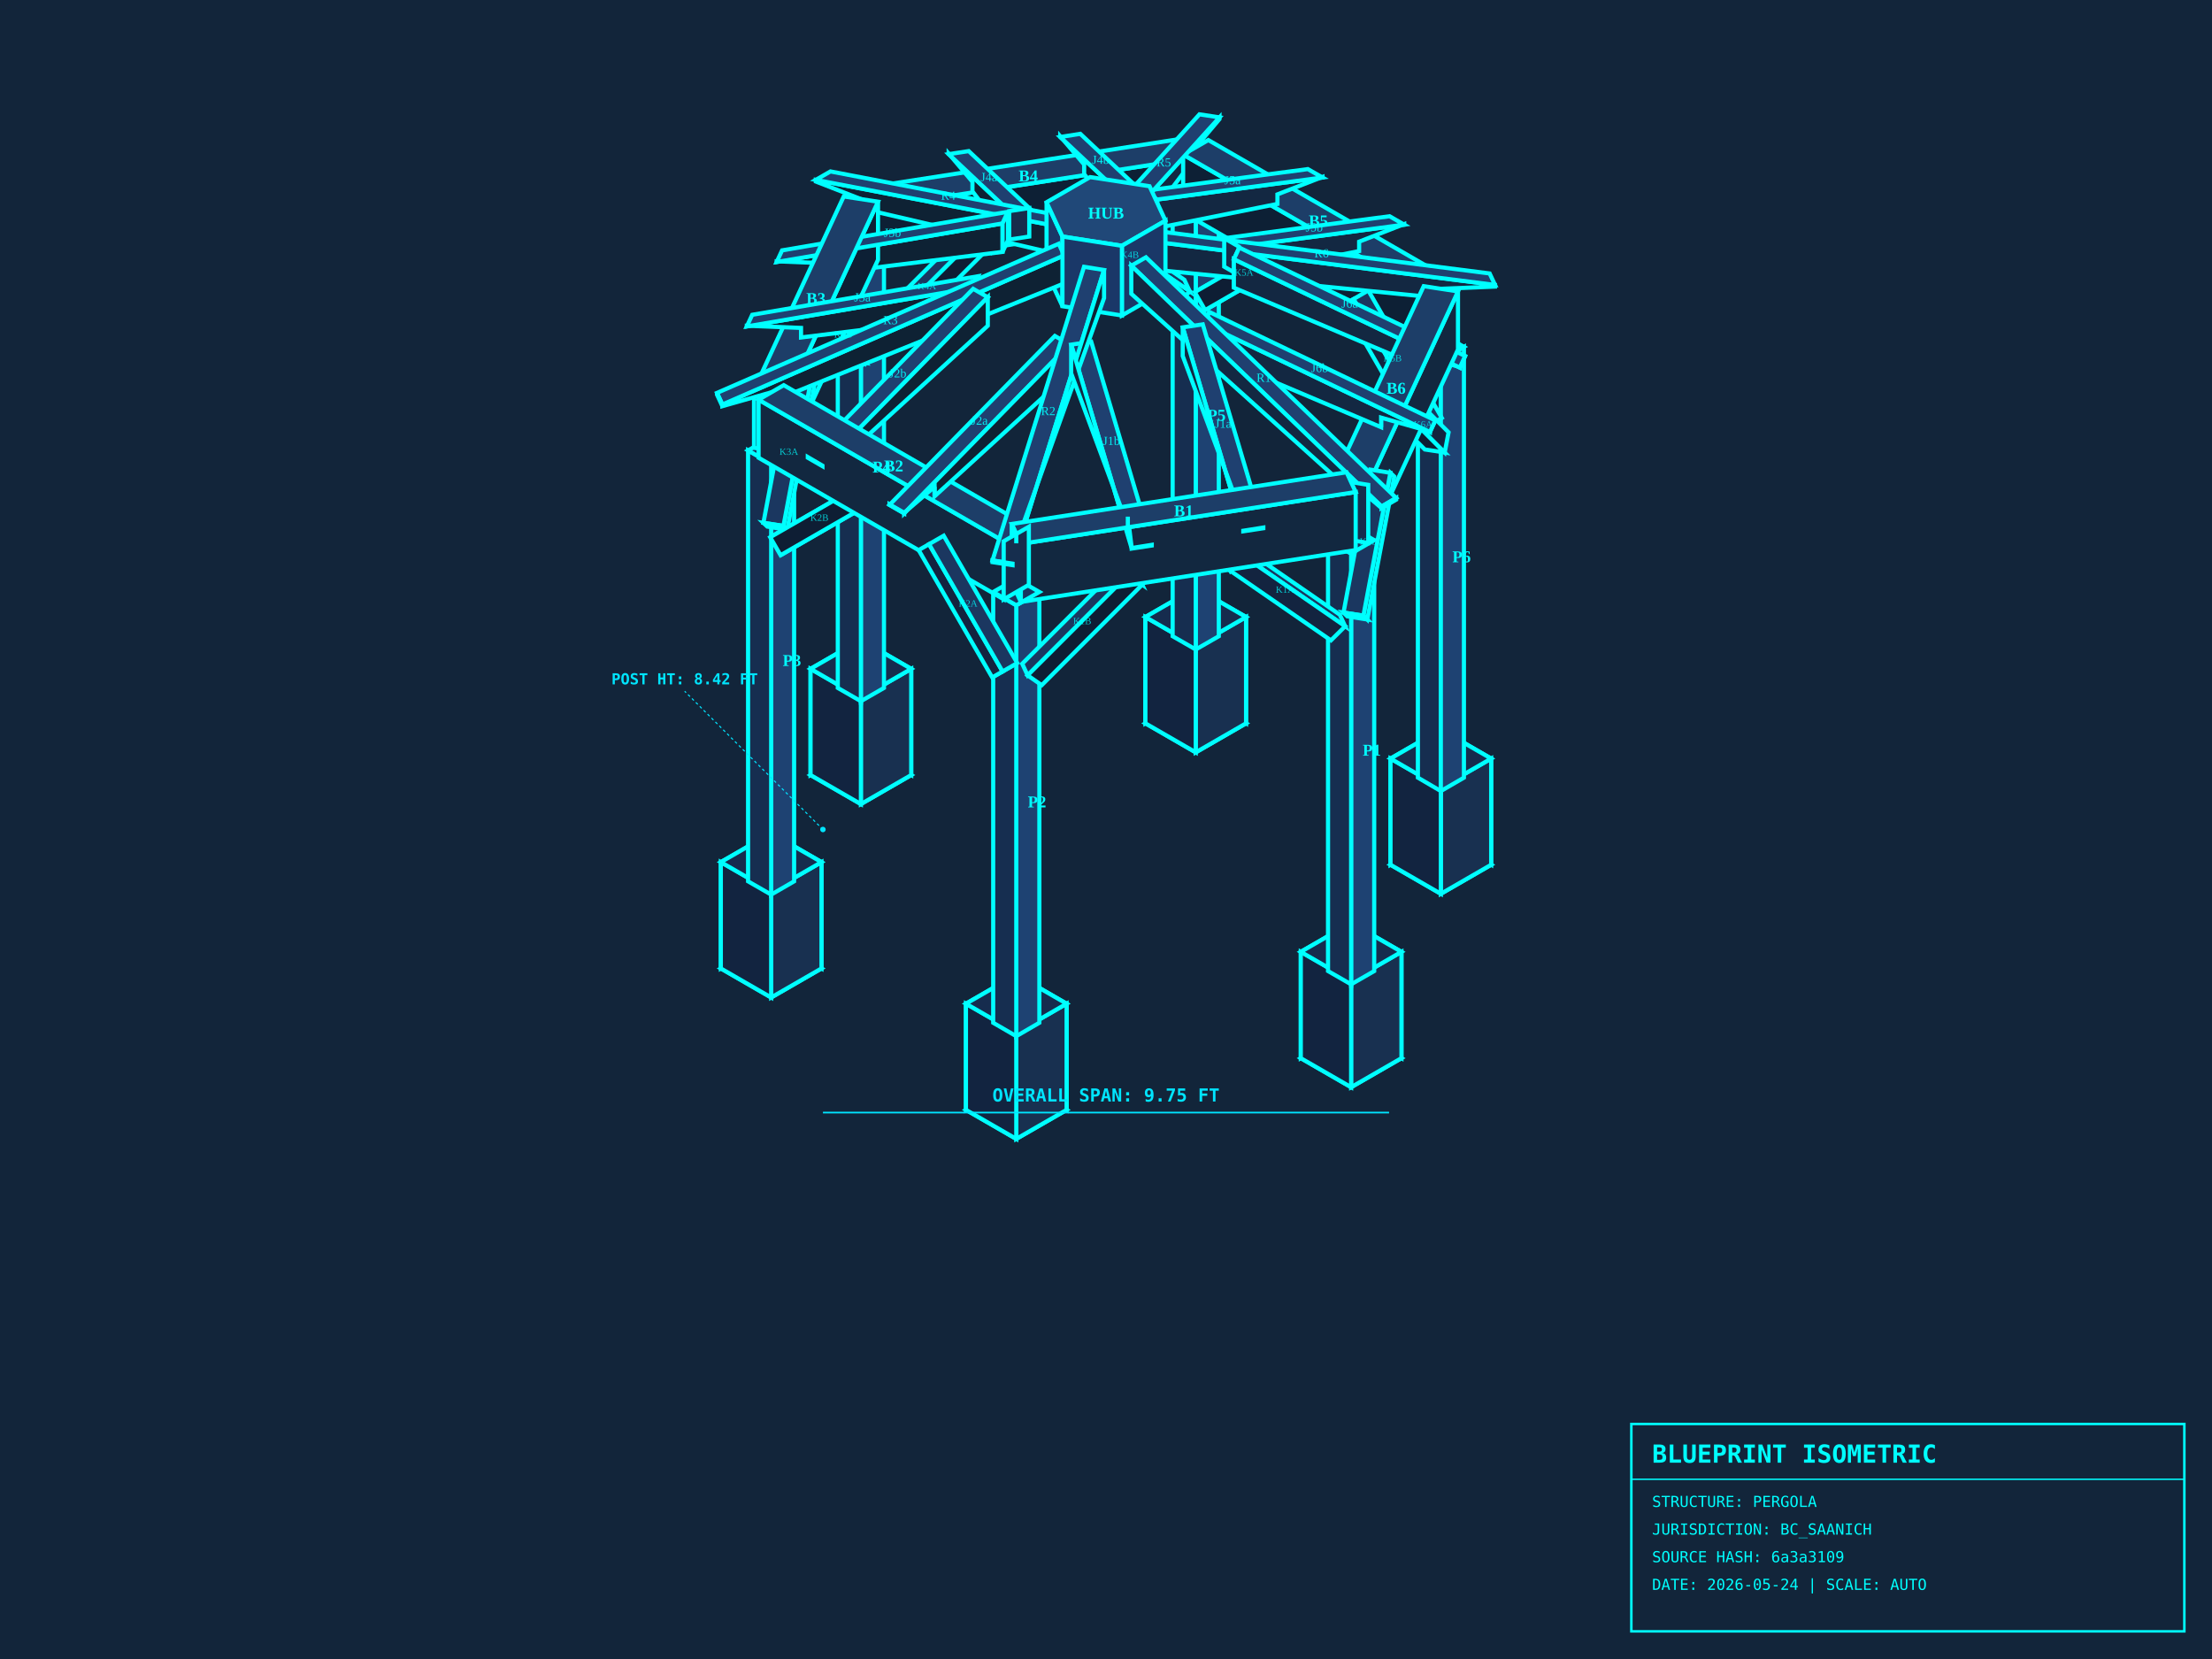
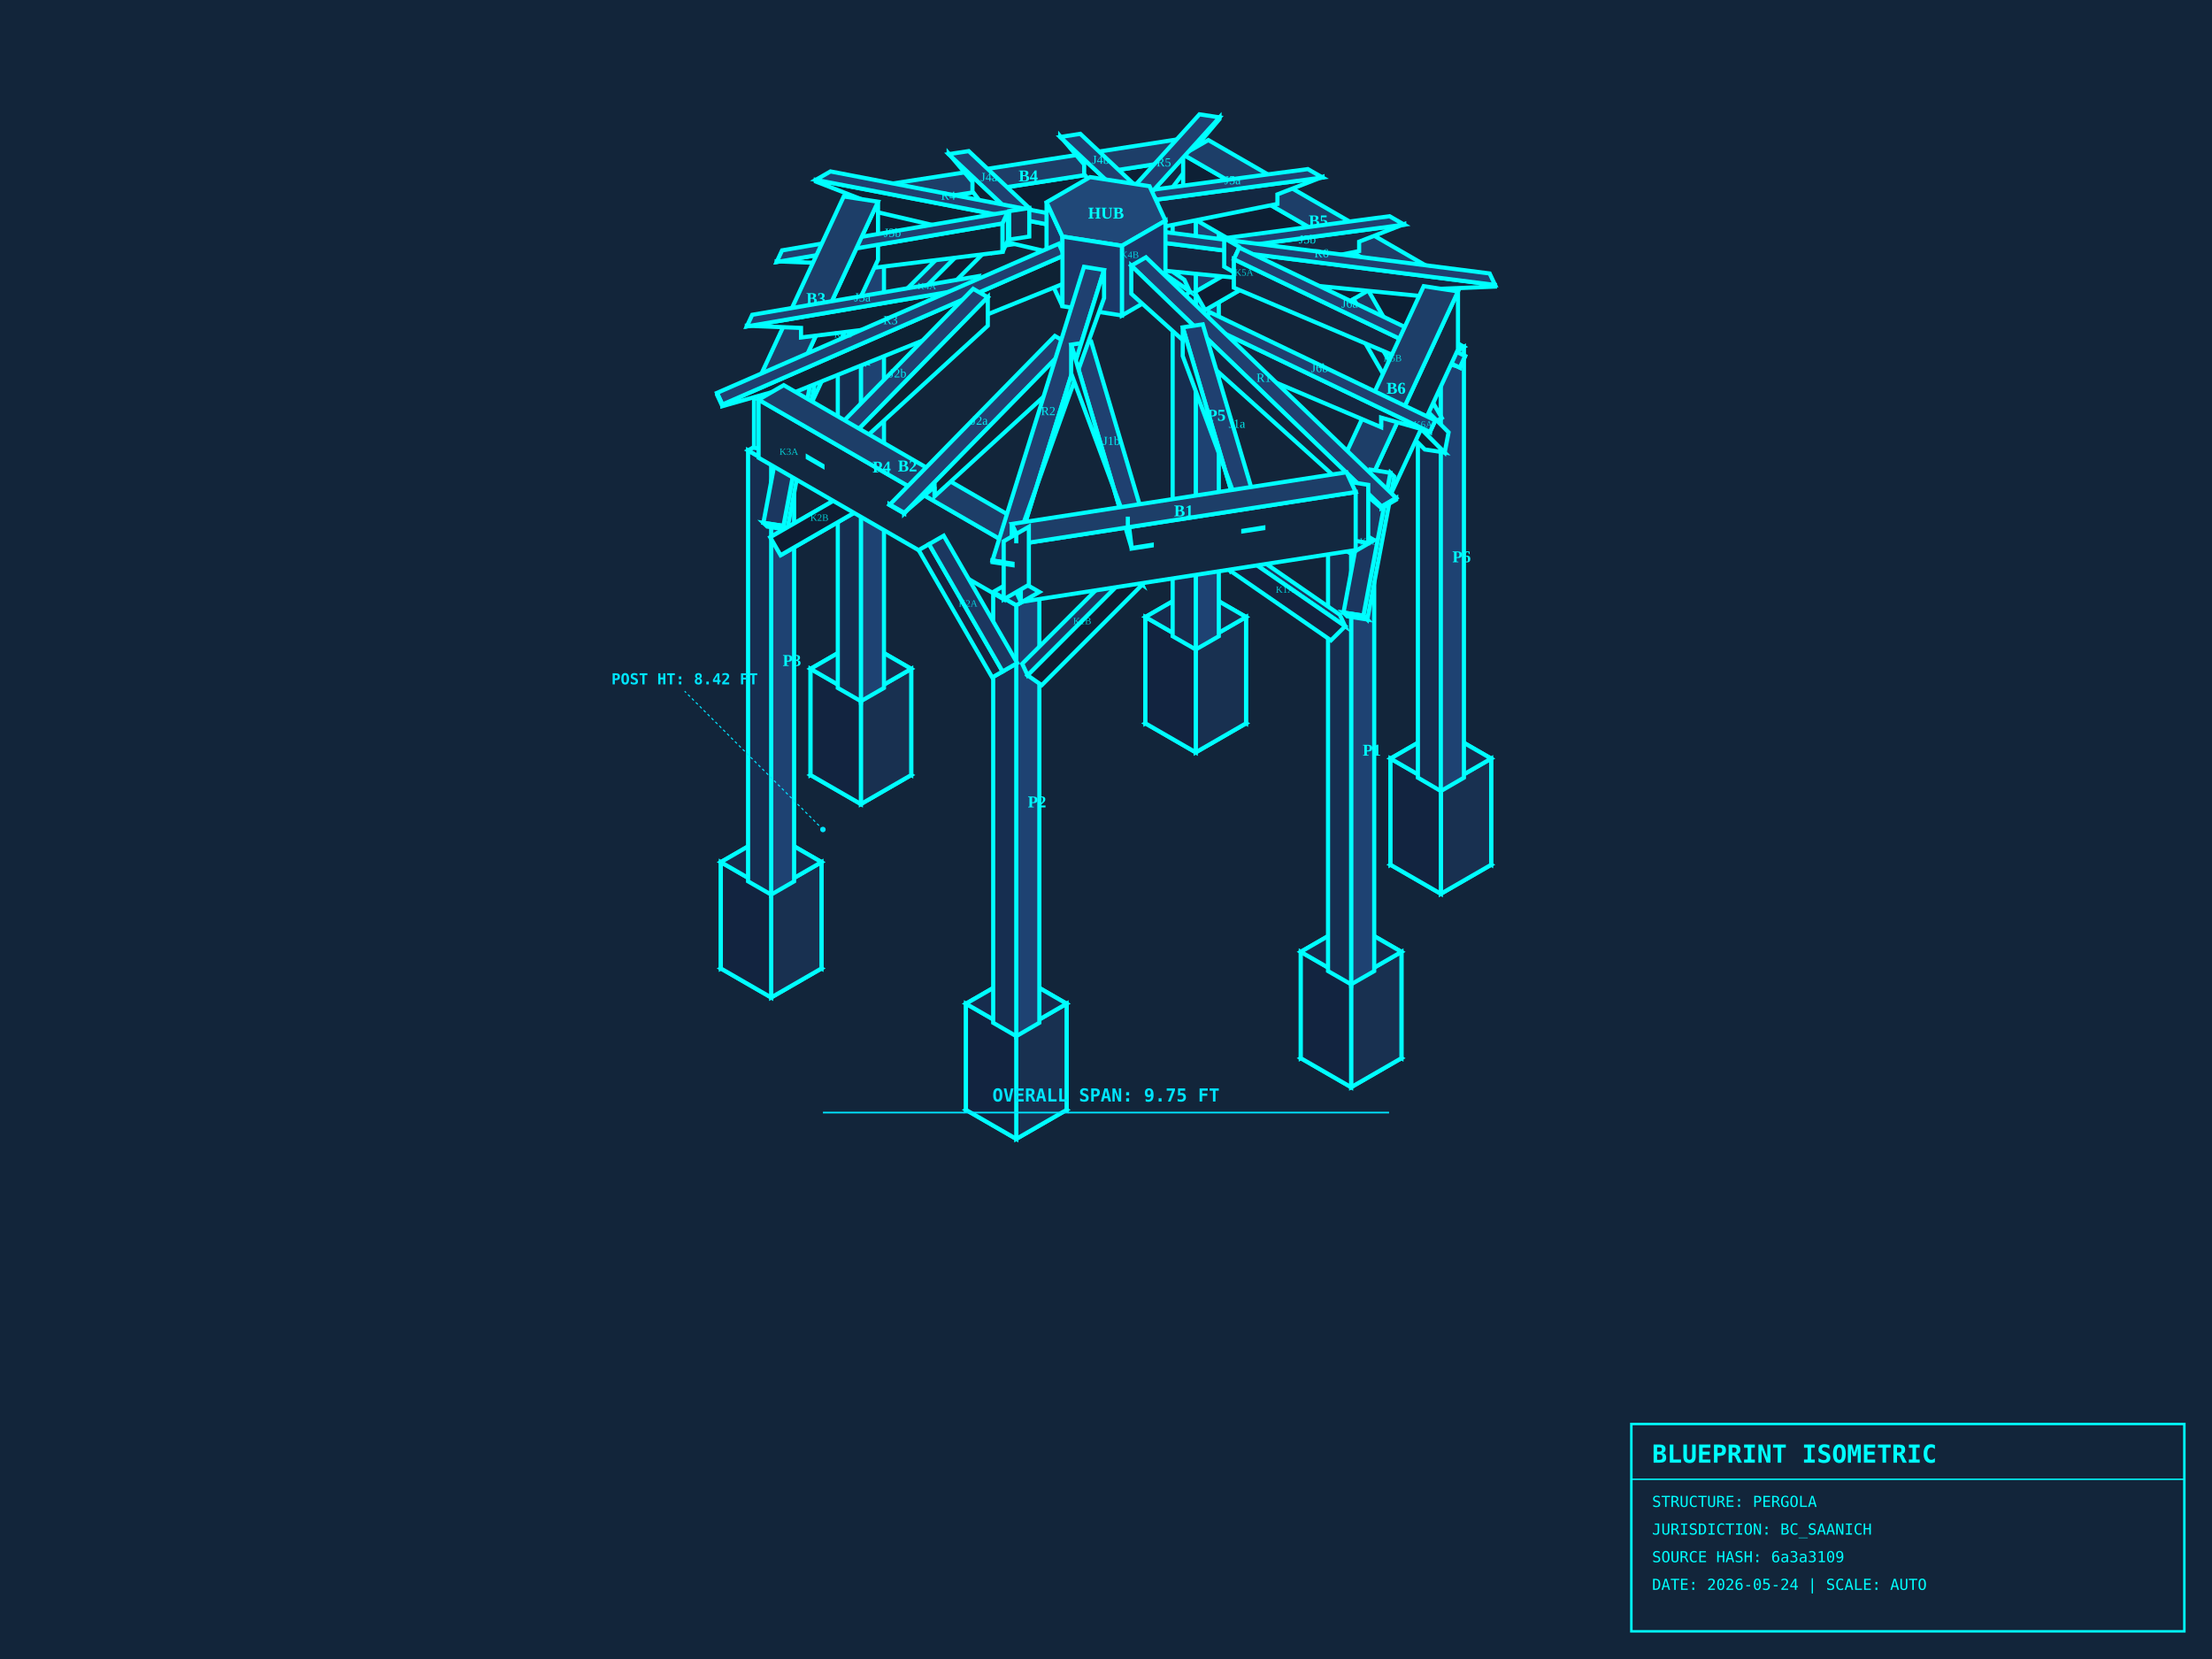
<svg xmlns="http://www.w3.org/2000/svg" viewBox="0 0 1600 1200" width="1600" height="1200">
  <rect width="100%" height="100%" fill="#12253a" />
  <polygon data-role="footing" data-id="FT5" points="864.9,544.2 828.5,523.2 864.9,502.2 901.3,523.2" fill="#162c4e" stroke="#00ffff" stroke-width="3.0" />
  <polygon points="828.5,523.2 828.5,446.3 864.9,425.3 864.9,502.2" fill="#0d1e30" stroke="#00ffff" stroke-width="3.0" />
  <polygon points="901.3,523.2 864.9,502.2 864.9,425.3 901.3,446.3" fill="#0e1e34" stroke="#00ffff" stroke-width="3.0" />
  <polygon points="864.9,544.2 901.3,523.2 901.3,446.3 864.9,467.3" fill="#183050" stroke="#00ffff" stroke-width="3.0" />
  <polygon points="864.9,544.2 864.9,467.3 828.5,446.3 828.5,523.2" fill="#122440" stroke="#00ffff" stroke-width="3.0" />
  <polygon data-role="footing" data-id="FT4" points="622.7,581.6 586.3,560.6 622.7,539.6 659.1,560.6" fill="#162c4e" stroke="#00ffff" stroke-width="3.0" />
  <polygon points="864.9,467.3 901.3,446.3 864.9,425.3 828.5,446.3" fill="#162c4e" stroke="#00ffff" stroke-width="3.0" />
  <polygon points="586.3,560.6 586.3,483.8 622.7,462.8 622.7,539.6" fill="#0d1e30" stroke="#00ffff" stroke-width="3.0" />
  <polygon points="659.1,560.6 622.7,539.6 622.7,462.8 659.1,483.8" fill="#0e1e34" stroke="#00ffff" stroke-width="3.0" />
  <polygon points="622.7,581.6 659.1,560.6 659.1,483.8 622.7,504.8" fill="#183050" stroke="#00ffff" stroke-width="3.0" />
  <polygon points="622.7,581.6 622.7,504.8 586.3,483.8 586.3,560.6" fill="#122440" stroke="#00ffff" stroke-width="3.0" />
  <polygon points="622.7,504.8 659.1,483.8 622.7,462.8 586.3,483.8" fill="#162c4e" stroke="#00ffff" stroke-width="3.0" />
  <polygon data-role="footing" data-id="FT6" points="1042.2,646.5 1005.8,625.5 1042.2,604.5 1078.6,625.5" fill="#162c4e" stroke="#00ffff" stroke-width="3.0" />
  <polygon points="1005.8,625.5 1005.8,548.7 1042.2,527.7 1042.2,604.5" fill="#0d1e30" stroke="#00ffff" stroke-width="3.0" />
  <polygon points="1078.6,625.5 1042.2,604.5 1042.2,527.7 1078.6,548.7" fill="#0e1e34" stroke="#00ffff" stroke-width="3.0" />
  <polygon points="1042.2,646.5 1078.6,625.5 1078.6,548.7 1042.2,569.7" fill="#183050" stroke="#00ffff" stroke-width="3.0" />
  <polygon points="1042.2,646.5 1042.2,569.7 1005.8,548.7 1005.8,625.5" fill="#122440" stroke="#00ffff" stroke-width="3.0" />
  <polygon points="1042.2,569.7 1078.6,548.7 1042.2,527.7 1005.8,548.7" fill="#162c4e" stroke="#00ffff" stroke-width="3.0" />
  <polygon data-role="footing" data-id="FT3" points="557.8,721.5 521.4,700.5 557.8,679.5 594.2,700.5" fill="#162c4e" stroke="#00ffff" stroke-width="3.0" />
  <polygon points="521.4,700.5 521.4,623.6 557.8,602.6 557.8,679.5" fill="#0d1e30" stroke="#00ffff" stroke-width="3.0" />
  <polygon points="594.2,700.5 557.8,679.5 557.8,602.6 594.2,623.6" fill="#0e1e34" stroke="#00ffff" stroke-width="3.0" />
  <polygon points="557.8,721.5 594.2,700.5 594.2,623.6 557.8,644.6" fill="#183050" stroke="#00ffff" stroke-width="3.0" />
  <polygon points="557.8,721.5 557.8,644.6 521.4,623.6 521.4,700.5" fill="#122440" stroke="#00ffff" stroke-width="3.0" />
  <polygon points="557.8,644.6 594.2,623.6 557.8,602.6 521.4,623.6" fill="#162c4e" stroke="#00ffff" stroke-width="3.0" />
  <polygon data-role="footing" data-id="FT1" points="977.3,786.4 940.9,765.4 977.3,744.4 1013.7,765.4" fill="#162c4e" stroke="#00ffff" stroke-width="3.0" />
  <polygon points="940.9,765.4 940.9,688.5 977.3,667.5 977.3,744.4" fill="#0d1e30" stroke="#00ffff" stroke-width="3.0" />
  <polygon points="1013.7,765.4 977.3,744.4 977.3,667.5 1013.7,688.5" fill="#0e1e34" stroke="#00ffff" stroke-width="3.0" />
  <polygon points="977.3,786.4 1013.7,765.4 1013.7,688.5 977.3,709.5" fill="#183050" stroke="#00ffff" stroke-width="3.0" />
  <polygon points="977.3,786.4 977.3,709.5 940.9,688.5 940.9,765.4" fill="#122440" stroke="#00ffff" stroke-width="3.0" />
  <polygon data-role="footing" data-id="FT2" points="735.1,823.8 698.7,802.8 735.1,781.8 771.5,802.8" fill="#162c4e" stroke="#00ffff" stroke-width="3.0" />
  <polygon points="977.3,709.5 1013.7,688.5 977.3,667.5 940.9,688.5" fill="#162c4e" stroke="#00ffff" stroke-width="3.0" />
  <polygon points="698.7,802.8 698.7,726.0 735.1,705.0 735.1,781.8" fill="#0d1e30" stroke="#00ffff" stroke-width="3.0" />
  <polygon points="771.5,802.8 735.1,781.8 735.1,705.0 771.5,726.0" fill="#0e1e34" stroke="#00ffff" stroke-width="3.0" />
  <polygon points="735.1,823.8 771.5,802.8 771.5,726.0 735.1,747.0" fill="#183050" stroke="#00ffff" stroke-width="3.0" />
  <polygon points="735.1,823.8 735.1,747.0 698.7,726.0 698.7,802.8" fill="#122440" stroke="#00ffff" stroke-width="3.0" />
  <polygon points="735.1,747.0 771.5,726.0 735.1,705.0 698.7,726.0" fill="#162c4e" stroke="#00ffff" stroke-width="3.0" />
  <polygon data-role="post" data-id="P5" points="864.9,469.8 881.6,460.2 881.6,148.5 864.9,158.1" fill="#1e4272" stroke="#00ffff" stroke-width="3.0" />
  <polygon points="864.9,469.8 864.9,158.1 848.2,148.5 848.2,460.2" fill="#162e50" stroke="#00ffff" stroke-width="3.0" />
  <polygon data-role="post" data-id="P4" points="622.7,507.2 639.4,497.6 639.4,186.0 622.7,195.6" fill="#1e4272" stroke="#00ffff" stroke-width="3.0" />
  <polygon points="622.7,507.2 622.7,195.6 606.0,186.0 606.0,497.6" fill="#162e50" stroke="#00ffff" stroke-width="3.0" />
  <polygon data-role="brace" data-id="K4B" points="860.6,210.8 856.7,202.4 784.0,152.2 787.9,160.6" fill="#1b3760" stroke="#00ffff" stroke-width="3.0" />
  <polygon points="860.6,210.8 787.9,160.6 777.7,170.8 850.3,221.0" fill="#132440" stroke="#00ffff" stroke-width="3.0" />
  <polygon points="864.9,158.1 881.6,148.5 864.9,138.9 848.2,148.5" fill="#1a3560" stroke="#00ffff" stroke-width="3.0" />
  <polygon data-role="brace" data-id="K5A" points="874.8,205.2 864.2,211.3 917.4,180.6 928.0,174.5" fill="#1b3760" stroke="#00ffff" stroke-width="3.0" />
  <polygon points="882.3,218.2 935.5,187.5 924.9,193.6 871.7,224.3" fill="#0d1f32" stroke="#00ffff" stroke-width="3.0" />
  <polygon points="864.2,211.3 871.7,224.3 924.9,193.6 917.4,180.6" fill="#0e1e34" stroke="#00ffff" stroke-width="3.0" />
  <polygon points="787.9,160.6 784.0,152.2 773.8,162.5 777.7,170.8" fill="#162c4e" stroke="#00ffff" stroke-width="3.0" />
  <polygon data-role="brace" data-id="K4A" points="627.0,237.9 630.9,246.3 703.6,173.6 699.7,165.3" fill="#1b3760" stroke="#00ffff" stroke-width="3.0" />
  <polygon points="630.9,246.3 641.1,253.4 713.8,180.7 703.6,173.6" fill="#0e1e34" stroke="#00ffff" stroke-width="3.0" />
  <polygon points="699.7,165.3 703.6,173.6 713.8,180.7 709.9,172.3" fill="#162c4e" stroke="#00ffff" stroke-width="3.0" />
  <polygon data-role="post" data-id="P6" points="1042.2,572.2 1042.2,260.5 1025.6,250.9 1025.6,562.5" fill="#162e50" stroke="#00ffff" stroke-width="3.0" />
  <polygon points="1042.2,572.2 1058.9,562.5 1058.9,250.9 1042.2,260.5" fill="#1e4272" stroke="#00ffff" stroke-width="3.0" />
  <polygon points="928.0,174.5 917.4,180.6 924.9,193.6 935.5,187.5" fill="#162c4e" stroke="#00ffff" stroke-width="3.0" />
  <polygon data-role="beam" data-id="B4" points="626.0,151.2 626.0,193.2 868.2,155.7 868.2,113.7" fill="#0d2035" stroke="#00ffff" stroke-width="3.0" />
  <polygon points="622.7,195.6 639.4,186.0 622.7,176.4 606.0,186.0" fill="#1a3560" stroke="#00ffff" stroke-width="3.0" />
  <polygon points="619.4,136.8 626.0,151.2 868.2,113.7 861.6,99.3" fill="#1d3e68" stroke="#00ffff" stroke-width="3.0" />
  <polygon points="619.4,136.8 619.4,178.8 626.0,193.2 626.0,151.2" fill="#162e4e" stroke="#00ffff" stroke-width="3.0" />
  <polygon data-role="brace" data-id="K3B" points="625.5,262.4 606.0,242.9 591.5,240.7 611.0,260.2" fill="#0d1f32" stroke="#00ffff" stroke-width="3.0" />
  <polygon points="628.2,247.8 608.8,228.3 606.0,242.9 625.5,262.4" fill="#132440" stroke="#00ffff" stroke-width="3.0" />
  <polygon data-role="rafter" data-id="J4b" points="766.9,98.6 784.2,119.0 784.2,125.9 810.7,160.8 810.7,140.2 766.9,99.1" fill="#0e2234" stroke="#00ffff" stroke-width="3.0" />
  <polygon data-role="rafter" data-id="R5" points="882.1,84.9 815.9,158.0 815.9,178.3 864.9,113.3 864.9,106.5 882.1,86.1" fill="#132842" stroke="#00ffff" stroke-width="3.0" />
  <polygon data-role="brace" data-id="K5B" points="1032.3,308.4 1024.8,312.7 1035.4,306.6 1042.9,302.3" fill="#162c4e" stroke="#00ffff" stroke-width="3.0" />
  <polygon points="979.1,216.3 989.7,210.1 982.2,214.5 971.6,220.6" fill="#162c4e" stroke="#00ffff" stroke-width="3.0" />
  <polygon data-role="beam" data-id="B5" points="855.8,111.8 855.8,153.8 1033.1,256.1 1033.1,214.1" fill="#0d2035" stroke="#00ffff" stroke-width="3.0" />
  <polygon points="1032.3,308.4 979.1,216.3 971.6,220.6 1024.8,312.7" fill="#132440" stroke="#00ffff" stroke-width="3.0" />
  <polygon data-role="rafter" data-id="J4a" points="686.2,111.1 703.4,131.5 703.4,138.4 730.0,173.3 730.0,152.7 686.2,111.5" fill="#0e2234" stroke="#00ffff" stroke-width="3.0" />
  <polygon points="1032.3,308.4 1042.9,302.3 989.7,210.1 979.1,216.3" fill="#1b3760" stroke="#00ffff" stroke-width="3.0" />
  <polygon points="874.0,101.3 855.8,111.8 1033.1,214.1 1051.3,203.6" fill="#1d3e68" stroke="#00ffff" stroke-width="3.0" />
  <polygon points="781.4,96.8 766.9,99.1 810.7,140.2 825.2,138.0" fill="#1f4070" stroke="#00ffff" stroke-width="3.0" />
  <polygon data-role="rafter" data-id="J5a" points="956.6,128.4 837.0,144.3 837.0,164.9 924.0,147.5 924.0,140.6 956.6,128.0" fill="#132842" stroke="#00ffff" stroke-width="3.0" />
  <polygon points="700.7,109.3 686.2,111.5 730.0,152.7 744.5,150.5" fill="#1f4070" stroke="#00ffff" stroke-width="3.0" />
  <polygon points="608.8,228.3 594.3,226.1 591.5,240.7 606.0,242.9" fill="#162c4e" stroke="#00ffff" stroke-width="3.0" />
  <polygon points="956.6,128.4 946.0,122.3 826.4,138.2 837.0,144.3" fill="#1f4070" stroke="#00ffff" stroke-width="3.0" />
  <polygon points="882.1,84.9 867.6,82.7 801.4,155.8 815.9,158.0" fill="#1f4070" stroke="#00ffff" stroke-width="3.0" />
  <polygon data-role="rafter" data-id="R4" points="590.1,131.3 622.7,144.0 622.7,150.7 771.1,185.2 771.1,164.9 590.1,130.1" fill="#0e2234" stroke="#00ffff" stroke-width="3.0" />
  <polygon points="1042.2,260.5 1058.9,250.9 1042.2,241.3 1025.6,250.9" fill="#1a3560" stroke="#00ffff" stroke-width="3.0" />
  <polygon data-role="post" data-id="P3" points="557.8,647.1 574.4,637.5 574.4,325.8 557.8,335.5" fill="#1e4272" stroke="#00ffff" stroke-width="3.0" />
  <polygon points="557.8,647.1 557.8,335.5 541.1,325.8 541.1,637.5" fill="#162e50" stroke="#00ffff" stroke-width="3.0" />
  <polygon data-role="rafter" data-id="J5b" points="1015.7,162.5 896.1,178.4 896.1,199.0 983.1,181.6 983.1,174.8 1015.7,162.1" fill="#132842" stroke="#00ffff" stroke-width="3.0" />
  <polygon points="1051.3,203.6 1033.1,214.1 1033.1,256.1 1051.3,245.6" fill="#162e4e" stroke="#00ffff" stroke-width="3.0" />
  <polygon points="600.7,124.0 590.1,130.1 771.1,164.9 781.7,158.8" fill="#1f4070" stroke="#00ffff" stroke-width="3.0" />
  <polygon data-role="brace" data-id="K6A" points="1045.0,327.3 1025.6,307.8 1011.1,305.6 1030.6,325.1" fill="#0d1f32" stroke="#00ffff" stroke-width="3.0" />
  <polygon points="1047.8,312.7 1028.3,293.2 1025.6,307.8 1045.0,327.3" fill="#132440" stroke="#00ffff" stroke-width="3.0" />
  <polygon data-role="rafter" data-id="J3b" points="561.8,189.0 601.0,190.6 601.0,197.5 725.2,182.2 725.2,161.6 561.8,189.5" fill="#0e2234" stroke="#00ffff" stroke-width="3.0" />
  <polygon data-role="beam" data-id="B3" points="570.2,285.8 570.2,327.8 635.1,187.9 635.1,145.9" fill="#0d2035" stroke="#00ffff" stroke-width="3.0" />
  <polygon points="1015.7,162.5 1005.1,156.4 885.5,172.3 896.1,178.4" fill="#1f4070" stroke="#00ffff" stroke-width="3.0" />
  <polygon points="565.7,181.1 561.8,189.5 725.2,161.6 729.1,153.2" fill="#1f4070" stroke="#00ffff" stroke-width="3.0" />
  <polygon points="825.2,138.0 810.7,140.2 810.7,160.8 825.2,158.6" fill="#172d4c" stroke="#00ffff" stroke-width="3.0" />
  <polygon points="545.4,281.9 570.2,285.8 635.1,145.9 610.3,142.1" fill="#1d3e68" stroke="#00ffff" stroke-width="3.0" />
  <polygon points="837.0,144.3 826.4,138.2 826.4,158.8 837.0,164.9" fill="#172d4c" stroke="#00ffff" stroke-width="3.0" />
  <polygon data-role="brace" data-id="K3A" points="566.7,380.4 569.4,383.2 588.9,279.8 586.2,277.1" fill="#0e1e34" stroke="#00ffff" stroke-width="3.0" />
  <polygon points="552.2,378.2 566.7,380.4 586.2,277.1 571.7,274.8" fill="#1b3760" stroke="#00ffff" stroke-width="3.0" />
  <polygon points="552.2,378.2 555.0,380.9 569.4,383.2 566.7,380.4" fill="#162c4e" stroke="#00ffff" stroke-width="3.0" />
  <polygon points="744.5,150.5 730.0,152.7 730.0,173.3 744.5,171.1" fill="#172d4c" stroke="#00ffff" stroke-width="3.0" />
  <polygon data-role="rafter" data-id="R6" points="1081.4,206.1 834.2,174.7 834.2,195.0 1042.2,215.6 1042.2,208.9 1081.4,207.3" fill="#132842" stroke="#00ffff" stroke-width="3.0" />
  <polygon points="729.1,153.2 725.2,161.6 725.2,182.2 729.1,173.8" fill="#172d4c" stroke="#00ffff" stroke-width="3.0" />
  <polygon points="1028.3,293.2 1013.8,291.0 1011.1,305.6 1025.6,307.8" fill="#162c4e" stroke="#00ffff" stroke-width="3.0" />
  <polygon points="1081.4,206.1 1077.5,197.8 830.3,166.3 834.2,174.7" fill="#1f4070" stroke="#00ffff" stroke-width="3.0" />
  <polygon points="896.1,178.4 885.5,172.3 885.5,192.9 896.1,199.0" fill="#172d4c" stroke="#00ffff" stroke-width="3.0" />
  <polygon data-role="rafter" data-id="J3a" points="540.2,235.6 579.4,237.2 579.4,244.1 703.6,228.8 703.6,208.2 540.2,236.1" fill="#0e2234" stroke="#00ffff" stroke-width="3.0" />
  <polygon data-role="post" data-id="P1" points="977.3,712.0 994.0,702.4 994.0,390.7 977.3,400.4" fill="#1e4272" stroke="#00ffff" stroke-width="3.0" />
  <polygon points="977.3,712.0 977.3,400.4 960.6,390.7 960.6,702.4" fill="#162e50" stroke="#00ffff" stroke-width="3.0" />
  <polygon data-role="rafter" data-id="J6a" points="1020.6,262.4 1020.6,262.4 1020.6,255.5 1020.6,255.5" fill="#132842" stroke="#00ffff" stroke-width="3.0" />
  <polygon points="544.1,227.7 540.2,236.1 703.6,208.2 707.5,199.8" fill="#1f4070" stroke="#00ffff" stroke-width="3.0" />
  <polygon points="892.5,187.5 896.4,179.1 896.4,199.7 892.5,208.1" fill="#172d4c" stroke="#00ffff" stroke-width="3.0" />
  <polygon points="815.9,158.0 801.4,155.8 801.4,176.1 815.9,178.3" fill="#172d4c" stroke="#00ffff" stroke-width="3.0" />
  <polygon points="1055.9,265.9 892.5,187.5 892.5,208.1 1020.6,262.4 1020.6,255.5 1055.9,265.5" fill="#132842" stroke="#00ffff" stroke-width="3.0" />
  <polygon points="1055.9,265.5 1059.8,257.1 1059.8,257.5 1055.9,265.9" fill="#172d4c" stroke="#00ffff" stroke-width="3.0" />
  <polygon points="1055.9,265.9 1059.8,257.5 896.4,179.1 892.5,187.5" fill="#1f4070" stroke="#00ffff" stroke-width="3.0" />
  <polygon points="557.8,335.5 574.4,325.8 557.8,316.2 541.1,325.8" fill="#1a3560" stroke="#00ffff" stroke-width="3.0" />
  <polygon points="781.7,158.8 771.1,164.9 771.1,185.2 781.7,179.1" fill="#172d4c" stroke="#00ffff" stroke-width="3.0" />
  <polygon data-role="brace" data-id="K2B" points="567.7,382.5 557.1,388.6 610.3,357.9 620.9,351.8" fill="#1b3760" stroke="#00ffff" stroke-width="3.0" />
  <polygon points="575.2,395.5 628.4,364.8 617.8,370.9 564.6,401.6" fill="#0d1f32" stroke="#00ffff" stroke-width="3.0" />
  <polygon data-role="beam" data-id="B6" points="1054.6,210.8 989.7,350.7 989.7,392.7 1054.6,252.8" fill="#122840" stroke="#00ffff" stroke-width="3.0" />
  <polygon points="557.1,388.6 564.6,401.6 617.8,370.9 610.3,357.9" fill="#0e1e34" stroke="#00ffff" stroke-width="3.0" />
  <polygon points="834.2,174.7 830.3,166.3 830.3,186.6 834.2,195.0" fill="#172d4c" stroke="#00ffff" stroke-width="3.0" />
  <polygon points="545.4,281.9 545.4,323.9 570.2,327.8 570.2,285.8" fill="#162e4e" stroke="#00ffff" stroke-width="3.0" />
  <polygon points="707.5,199.8 703.6,208.2 703.6,228.8 707.5,220.5" fill="#172d4c" stroke="#00ffff" stroke-width="3.0" />
  <polygon points="1054.6,210.8 1029.8,207.0 964.9,346.8 989.7,350.7" fill="#1d3e68" stroke="#00ffff" stroke-width="3.0" />
  <polygon data-role="rafter" data-id="R3" points="765.8,176.3 769.7,184.7 769.7,205.0 765.8,196.6" fill="#172d4c" stroke="#00ffff" stroke-width="3.0" />
  <polygon points="557.8,290.6 557.8,290.6 557.8,283.8 557.8,283.8" fill="#132842" stroke="#00ffff" stroke-width="3.0" />
  <polygon data-role="brace" data-id="K6B" points="986.2,445.3 989.0,448.1 1008.5,344.7 1005.7,342.0" fill="#0e1e34" stroke="#00ffff" stroke-width="3.0" />
  <polygon data-role="hub" data-id="HUB" points="768.5,221.5 757.0,196.7 757.0,146.3 768.5,171.1" fill="#1a3868" stroke="#00ffff" stroke-width="3.0" />
  <polygon points="522.5,293.8 557.8,283.8 557.8,290.6 769.7,205.0 769.7,184.7 522.5,292.6" fill="#0e2234" stroke="#00ffff" stroke-width="3.0" />
  <polygon points="518.6,284.2 522.5,292.6 769.7,184.7 765.8,176.3" fill="#1f4070" stroke="#00ffff" stroke-width="3.0" />
  <polygon points="971.8,443.1 986.2,445.3 1005.7,342.0 991.2,339.7" fill="#1b3760" stroke="#00ffff" stroke-width="3.0" />
  <polygon points="971.8,443.1 974.5,445.8 989.0,448.1 986.2,445.3" fill="#162c4e" stroke="#00ffff" stroke-width="3.0" />
  <polygon points="518.6,285.4 522.5,293.8 522.5,292.6 518.6,284.2" fill="#172d4c" stroke="#00ffff" stroke-width="3.0" />
  <polygon data-role="post" data-id="P2" points="735.1,749.5 751.8,739.8 751.8,428.2 735.1,437.8" fill="#1e4272" stroke="#00ffff" stroke-width="3.0" />
  <polygon points="735.1,749.5 735.1,437.8 718.4,428.2 718.4,739.8" fill="#162e50" stroke="#00ffff" stroke-width="3.0" />
  <polygon points="843.0,159.6 811.5,177.8 768.5,171.1 757.0,146.3 788.5,128.1 831.5,134.7" fill="#204878" stroke="#00ffff" stroke-width="3.0" />
  <polygon points="843.0,210.0 811.5,228.2 811.5,177.8 843.0,159.6" fill="#1a3868" stroke="#00ffff" stroke-width="3.0" />
  <polygon points="620.9,351.8 610.3,357.9 617.8,370.9 628.4,364.8" fill="#162c4e" stroke="#00ffff" stroke-width="3.0" />
  <polygon data-role="rafter" data-id="J6b" points="999.0,309.0 999.0,309.0 999.0,302.1 999.0,302.1" fill="#132842" stroke="#00ffff" stroke-width="3.0" />
  <polygon points="811.5,228.2 768.5,221.5 768.5,171.1 811.5,177.8" fill="#1a3868" stroke="#00ffff" stroke-width="3.0" />
  <polygon points="870.9,234.1 874.8,225.7 874.8,246.3 870.9,254.7" fill="#172d4c" stroke="#00ffff" stroke-width="3.0" />
  <polygon points="1034.3,312.5 870.9,234.1 870.9,254.7 999.0,309.0 999.0,302.1 1034.3,312.1" fill="#132842" stroke="#00ffff" stroke-width="3.0" />
  <polygon points="1034.3,312.1 1038.2,303.7 1038.2,304.1 1034.3,312.5" fill="#172d4c" stroke="#00ffff" stroke-width="3.0" />
  <polygon points="1034.3,312.5 1038.2,304.1 874.8,225.7 870.9,234.1" fill="#1f4070" stroke="#00ffff" stroke-width="3.0" />
  <polygon data-role="rafter" data-id="J2b" points="584.3,331.1 594.9,337.2 714.5,215.0 703.9,208.9" fill="#1f4070" stroke="#00ffff" stroke-width="3.0" />
  <polygon points="594.9,336.8 616.9,318.0 616.9,324.8 714.5,235.6 714.5,215.0 594.9,337.2" fill="#0e2234" stroke="#00ffff" stroke-width="3.0" />
  <polygon points="616.9,324.8 616.9,324.8 616.9,318.0 616.9,318.0" fill="#132842" stroke="#00ffff" stroke-width="3.0" />
  <polygon data-role="brace" data-id="K1A" points="973.0,453.0 969.1,444.6 896.4,394.4 900.3,402.8" fill="#1b3760" stroke="#00ffff" stroke-width="3.0" />
  <polygon points="973.0,453.0 900.3,402.8 890.1,413.0 962.7,463.2" fill="#132440" stroke="#00ffff" stroke-width="3.0" />
  <polygon points="977.3,400.4 994.0,390.7 977.3,381.1 960.6,390.7" fill="#1a3560" stroke="#00ffff" stroke-width="3.0" />
  <polygon data-role="brace" data-id="K2A" points="725.2,485.7 717.7,490.0 728.3,483.9 735.8,479.6" fill="#162c4e" stroke="#00ffff" stroke-width="3.0" />
  <polygon points="672.0,393.6 682.6,387.5 675.1,391.8 664.5,397.9" fill="#162c4e" stroke="#00ffff" stroke-width="3.0" />
  <polygon data-role="beam" data-id="B2" points="726.0,391.5 548.7,289.1 548.7,331.1 726.0,433.5" fill="#122840" stroke="#00ffff" stroke-width="3.0" />
  <polygon data-role="rafter" data-id="R1" points="999.3,366.4 1009.9,360.2 828.9,186.1 818.3,192.2" fill="#1f4070" stroke="#00ffff" stroke-width="3.0" />
  <polygon points="725.2,485.7 672.0,393.6 664.5,397.9 717.7,490.0" fill="#132440" stroke="#00ffff" stroke-width="3.0" />
  <polygon points="725.2,485.7 735.8,479.6 682.6,387.5 672.0,393.6" fill="#1b3760" stroke="#00ffff" stroke-width="3.0" />
  <polygon points="584.3,330.6 594.9,336.8 594.9,337.2 584.3,331.1" fill="#172d4c" stroke="#00ffff" stroke-width="3.0" />
  <polygon points="726.0,391.5 744.2,381.0 566.9,278.6 548.7,289.1" fill="#1d3e68" stroke="#00ffff" stroke-width="3.0" />
  <polygon points="999.3,366.4 818.3,192.2 818.3,212.5 977.3,355.5 977.3,348.7 999.3,367.5" fill="#132842" stroke="#00ffff" stroke-width="3.0" />
  <polygon points="989.7,350.7 964.9,346.8 964.9,388.8 989.7,392.7" fill="#162e4e" stroke="#00ffff" stroke-width="3.0" />
  <polygon points="900.3,402.8 896.4,394.4 886.2,404.7 890.1,413.0" fill="#162c4e" stroke="#00ffff" stroke-width="3.0" />
  <polygon data-role="brace" data-id="K1B" points="739.4,480.1 743.3,488.5 816.0,415.8 812.1,407.5" fill="#1b3760" stroke="#00ffff" stroke-width="3.0" />
  <polygon points="743.3,488.5 753.5,495.6 826.2,422.9 816.0,415.8" fill="#0e1e34" stroke="#00ffff" stroke-width="3.0" />
  <polygon data-role="rafter" data-id="J2a" points="643.4,365.2 654.0,371.3 773.6,249.1 763.0,243.0" fill="#1f4070" stroke="#00ffff" stroke-width="3.0" />
  <polygon points="977.3,355.5 977.3,355.5 977.3,348.7 977.3,348.7" fill="#132842" stroke="#00ffff" stroke-width="3.0" />
  <polygon points="654.0,370.9 676.0,352.1 676.0,359.0 773.6,269.8 773.6,249.1 654.0,371.3" fill="#0e2234" stroke="#00ffff" stroke-width="3.0" />
  <polygon data-role="rafter" data-id="J1a" points="899.3,384.3 913.8,382.1 870.0,234.6 855.5,236.8" fill="#1f4070" stroke="#00ffff" stroke-width="3.0" />
  <polygon points="676.0,359.0 676.0,359.0 676.0,352.1 676.0,352.1" fill="#132842" stroke="#00ffff" stroke-width="3.0" />
  <polygon points="899.3,384.3 855.5,236.8 855.5,257.5 896.6,368.1 896.6,361.2 899.3,383.9" fill="#132842" stroke="#00ffff" stroke-width="3.0" />
  <polygon points="812.1,407.5 816.0,415.8 826.2,422.9 822.3,414.6" fill="#162c4e" stroke="#00ffff" stroke-width="3.0" />
  <polygon data-role="rafter" data-id="R2" points="717.9,405.4 732.4,407.7 798.6,195.3 784.1,193.0" fill="#1f4070" stroke="#00ffff" stroke-width="3.0" />
  <polygon points="896.6,368.1 896.6,368.1 896.6,361.2 896.6,361.2" fill="#132842" stroke="#00ffff" stroke-width="3.0" />
  <polygon data-role="rafter" data-id="J1b" points="818.6,396.8 833.1,394.6 789.3,247.1 774.8,249.3" fill="#1f4070" stroke="#00ffff" stroke-width="3.0" />
  <polygon points="732.4,408.8 735.1,386.2 735.1,393.0 798.6,215.6 798.6,195.3 732.4,407.7" fill="#0e2234" stroke="#00ffff" stroke-width="3.0" />
  <polygon data-role="beam" data-id="B1" points="980.6,355.9 738.4,393.4 738.4,435.4 980.6,397.9" fill="#122840" stroke="#00ffff" stroke-width="3.0" />
  <polygon points="818.6,396.8 774.8,249.3 774.8,270.0 815.8,380.6 815.8,373.7 818.6,396.4" fill="#132842" stroke="#00ffff" stroke-width="3.0" />
  <polygon points="735.1,437.8 751.8,428.2 735.1,418.6 718.4,428.2" fill="#1a3560" stroke="#00ffff" stroke-width="3.0" />
  <polygon points="999.3,367.5 1009.9,361.4 1009.9,360.2 999.3,366.4" fill="#172d4c" stroke="#00ffff" stroke-width="3.0" />
  <polygon points="980.6,355.9 974.0,341.6 731.8,379.0 738.4,393.4" fill="#1d3e68" stroke="#00ffff" stroke-width="3.0" />
  <polygon points="643.4,364.8 654.0,370.9 654.0,371.3 643.4,365.2" fill="#172d4c" stroke="#00ffff" stroke-width="3.0" />
  <polygon points="815.8,380.6 815.8,380.6 815.8,373.7 815.8,373.7" fill="#132842" stroke="#00ffff" stroke-width="3.0" />
  <polygon points="738.4,393.4 731.8,379.0 731.8,421.0 738.4,435.4" fill="#162e4e" stroke="#00ffff" stroke-width="3.0" />
  <polygon points="726.0,391.5 726.0,433.5 744.2,423.0 744.2,381.0" fill="#162e4e" stroke="#00ffff" stroke-width="3.0" />
  <polygon points="899.3,383.9 913.8,381.6 913.8,382.1 899.3,384.3" fill="#172d4c" stroke="#00ffff" stroke-width="3.0" />
  <polygon points="735.1,393.0 735.1,393.0 735.1,386.2 735.1,386.2" fill="#132842" stroke="#00ffff" stroke-width="3.0" />
  <polygon points="818.6,396.4 833.1,394.1 833.1,394.6 818.6,396.8" fill="#172d4c" stroke="#00ffff" stroke-width="3.0" />
  <polygon points="717.9,406.6 732.4,408.8 732.4,407.7 717.9,405.4" fill="#172d4c" stroke="#00ffff" stroke-width="3.0" />
  <g id="annotation-labels-layer">
    <text x="992.3" y="546.6" text-anchor="middle" font-size="12" font-weight="bold" fill="#00ffff" opacity="1.0" data-label="P1">P1</text>
    <text x="750.1" y="584.0" text-anchor="middle" font-size="12" font-weight="bold" fill="#00ffff" opacity="1.0" data-label="P2">P2</text>
    <text x="572.8" y="481.7" text-anchor="middle" font-size="12" font-weight="bold" fill="#00ffff" opacity="1.0" data-label="P3">P3</text>
    <text x="637.7" y="341.8" text-anchor="middle" font-size="12" font-weight="bold" fill="#00ffff" opacity="1.0" data-label="P4">P4</text>
    <text x="879.9" y="304.3" text-anchor="middle" font-size="12" font-weight="bold" fill="#00ffff" opacity="1.0" data-label="P5">P5</text>
    <text x="1057.2" y="406.7" text-anchor="middle" font-size="12" font-weight="bold" fill="#00ffff" opacity="1.0" data-label="P6">P6</text>
    <text x="856.2" y="373.5" text-anchor="middle" font-size="12" font-weight="bold" fill="#00ffff" opacity="1.0" data-label="B1">B1</text>
-     <text x="646.4" y="341.0" text-anchor="middle" font-size="12" font-weight="bold" fill="#00ffff" opacity="1.0" data-label="B2">B2</text>
+     <text x="656.4" y="341.0" text-anchor="middle" font-size="12" font-weight="bold" fill="#00ffff" opacity="1.0" data-label="B2">B2</text>
    <text x="590.2" y="219.9" text-anchor="middle" font-size="12" font-weight="bold" fill="#00ffff" opacity="1.0" data-label="B3">B3</text>
    <text x="743.8" y="131.2" text-anchor="middle" font-size="12" font-weight="bold" fill="#00ffff" opacity="1.0" data-label="B4">B4</text>
    <text x="953.6" y="163.7" text-anchor="middle" font-size="12" font-weight="bold" fill="#00ffff" opacity="1.0" data-label="B5">B5</text>
    <text x="1009.8" y="284.8" text-anchor="middle" font-size="12" font-weight="bold" fill="#00ffff" opacity="1.0" data-label="B6">B6</text>
    <text x="929.6" y="428.8" text-anchor="middle" font-size="7" font-weight="normal" fill="#00ffff" opacity="0.75" data-label="K1A">K1A</text>
    <text x="782.8" y="451.5" text-anchor="middle" font-size="7" font-weight="normal" fill="#00ffff" opacity="0.75" data-label="K1B">K1B</text>
    <text x="700.2" y="438.8" text-anchor="middle" font-size="7" font-weight="normal" fill="#00ffff" opacity="0.75" data-label="K2A">K2A</text>
    <text x="592.7" y="376.7" text-anchor="middle" font-size="7" font-weight="normal" fill="#00ffff" opacity="0.75" data-label="K2B">K2B</text>
    <text x="570.6" y="329.0" text-anchor="middle" font-size="7" font-weight="normal" fill="#00ffff" opacity="0.75" data-label="K3A">K3A</text>
    <text x="609.9" y="244.2" text-anchor="middle" font-size="7" font-weight="normal" fill="#00ffff" opacity="0.75" data-label="K3B">K3B</text>
    <text x="670.4" y="209.3" text-anchor="middle" font-size="7" font-weight="normal" fill="#00ffff" opacity="0.75" data-label="K4A">K4A</text>
    <text x="817.2" y="186.6" text-anchor="middle" font-size="7" font-weight="normal" fill="#00ffff" opacity="0.75" data-label="K4B">K4B</text>
    <text x="899.8" y="199.4" text-anchor="middle" font-size="7" font-weight="normal" fill="#00ffff" opacity="0.75" data-label="K5A">K5A</text>
    <text x="1007.3" y="261.4" text-anchor="middle" font-size="7" font-weight="normal" fill="#00ffff" opacity="0.75" data-label="K5B">K5B</text>
    <text x="1029.4" y="309.2" text-anchor="middle" font-size="7" font-weight="normal" fill="#00ffff" opacity="0.75" data-label="K6A">K6A</text>
    <text x="990.1" y="393.9" text-anchor="middle" font-size="7" font-weight="normal" fill="#00ffff" opacity="0.75" data-label="K6B">K6B</text>
    <text x="914.1" y="276.2" text-anchor="middle" font-size="9" font-weight="normal" fill="#00ffff" opacity="0.9" data-label="R1">R1</text>
    <text x="758.2" y="300.3" text-anchor="middle" font-size="9" font-weight="normal" fill="#00ffff" opacity="0.9" data-label="R2">R2</text>
    <text x="644.1" y="234.5" text-anchor="middle" font-size="9" font-weight="normal" fill="#00ffff" opacity="0.9" data-label="R3">R3</text>
    <text x="685.9" y="144.5" text-anchor="middle" font-size="9" font-weight="normal" fill="#00ffff" opacity="0.9" data-label="R4">R4</text>
    <text x="841.8" y="120.4" text-anchor="middle" font-size="9" font-weight="normal" fill="#00ffff" opacity="0.9" data-label="R5">R5</text>
    <text x="955.9" y="186.2" text-anchor="middle" font-size="9" font-weight="normal" fill="#00ffff" opacity="0.9" data-label="R6">R6</text>
-     <text x="884.7" y="309.4" text-anchor="middle" font-size="9" font-weight="normal" fill="#00ffff" opacity="0.9" data-label="J1a">J1a</text>
+     <text x="894.7" y="309.4" text-anchor="middle" font-size="9" font-weight="normal" fill="#00ffff" opacity="0.9" data-label="J1a">J1a</text>
    <text x="803.9" y="321.9" text-anchor="middle" font-size="9" font-weight="normal" fill="#00ffff" opacity="0.9" data-label="J1b">J1b</text>
    <text x="708.5" y="307.2" text-anchor="middle" font-size="9" font-weight="normal" fill="#00ffff" opacity="0.9" data-label="J2a">J2a</text>
    <text x="649.4" y="273.0" text-anchor="middle" font-size="9" font-weight="normal" fill="#00ffff" opacity="0.9" data-label="J2b">J2b</text>
    <text x="623.8" y="218.0" text-anchor="middle" font-size="9" font-weight="normal" fill="#00ffff" opacity="0.9" data-label="J3a">J3a</text>
    <text x="645.5" y="171.3" text-anchor="middle" font-size="9" font-weight="normal" fill="#00ffff" opacity="0.9" data-label="J3b">J3b</text>
    <text x="715.3" y="131.0" text-anchor="middle" font-size="9" font-weight="normal" fill="#00ffff" opacity="0.9" data-label="J4a">J4a</text>
    <text x="796.1" y="118.5" text-anchor="middle" font-size="9" font-weight="normal" fill="#00ffff" opacity="0.9" data-label="J4b">J4b</text>
    <text x="891.5" y="133.3" text-anchor="middle" font-size="9" font-weight="normal" fill="#00ffff" opacity="0.9" data-label="J5a">J5a</text>
-     <text x="950.6" y="167.4" text-anchor="middle" font-size="9" font-weight="normal" fill="#00ffff" opacity="0.9" data-label="J5b">J5b</text>
+     <text x="945.6" y="176.1" text-anchor="middle" font-size="9" font-weight="normal" fill="#00ffff" opacity="0.9" data-label="J5b">J5b</text>
    <text x="976.2" y="222.5" text-anchor="middle" font-size="9" font-weight="normal" fill="#00ffff" opacity="0.9" data-label="J6a">J6a</text>
    <text x="954.5" y="269.1" text-anchor="middle" font-size="9" font-weight="normal" fill="#00ffff" opacity="0.9" data-label="J6b">J6b</text>
    <text x="800.0" y="158.1" text-anchor="middle" font-size="12" font-weight="bold" fill="#00ffff" opacity="1.0" data-label="HUB">HUB</text>
  </g>
  <g data-role="dimension">
    <line x1="595.25" y1="804.75" x2="1004.75" y2="804.75" stroke="#00e5ff" stroke-width="1.2" />
    <text x="800.0" y="796.75" text-anchor="middle" font-family="monospace" font-size="13" font-weight="bold" fill="#00e5ff">OVERALL SPAN: 9.75 FT</text>
  </g>
  <g data-role="leader">
    <line x1="595.25" y1="600.0" x2="495.25" y2="500.0" stroke="#00e5ff" stroke-width="0.8" stroke-dasharray="2,2" />
    <circle cx="595.25" cy="600.0" r="2" fill="#00e5ff" />
    <text x="495.25" y="495.0" text-anchor="middle" font-family="monospace" font-size="11" font-weight="bold" fill="#00e5ff">POST HT: 8.42 FT</text>
  </g>
  <g data-role="title-block" transform="translate(1180, 1030)">
    <rect width="400" height="150" fill="#12253a" stroke="#00ffff" stroke-width="1.8" />
    <line x1="0" y1="40" x2="400" y2="40" stroke="#00ffff" stroke-width="1" />
    <text x="15" y="28" font-family="monospace" font-size="18" font-weight="bold" fill="#00ffff">BLUEPRINT ISOMETRIC</text>
    <text x="15" y="60" font-family="monospace" font-size="11" fill="#00ffff">STRUCTURE: PERGOLA</text>
    <text x="15" y="80" font-family="monospace" font-size="11" fill="#00ffff">JURISDICTION: BC_SAANICH</text>
    <text x="15" y="100" font-family="monospace" font-size="11" fill="#00ffff">SOURCE HASH: 6a3a3109</text>
    <text x="15" y="120" font-family="monospace" font-size="11" fill="#00ffff">DATE: 2026-05-24 | SCALE: AUTO</text>
  </g>
  <g style="visibility:hidden; display:none;">
    <text>4:12</text>
    <text>28.71</text>
    <text>9.1</text>
  </g>
</svg>
